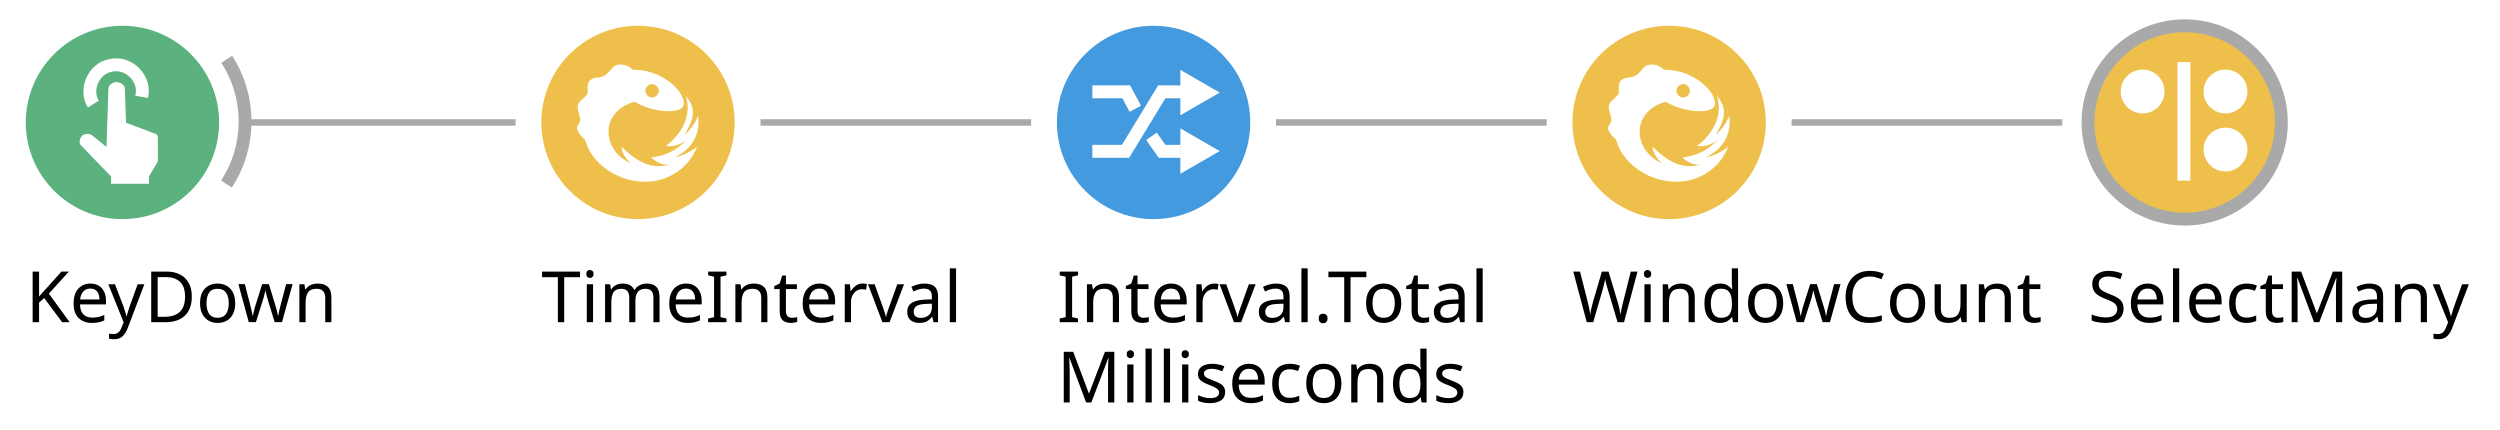
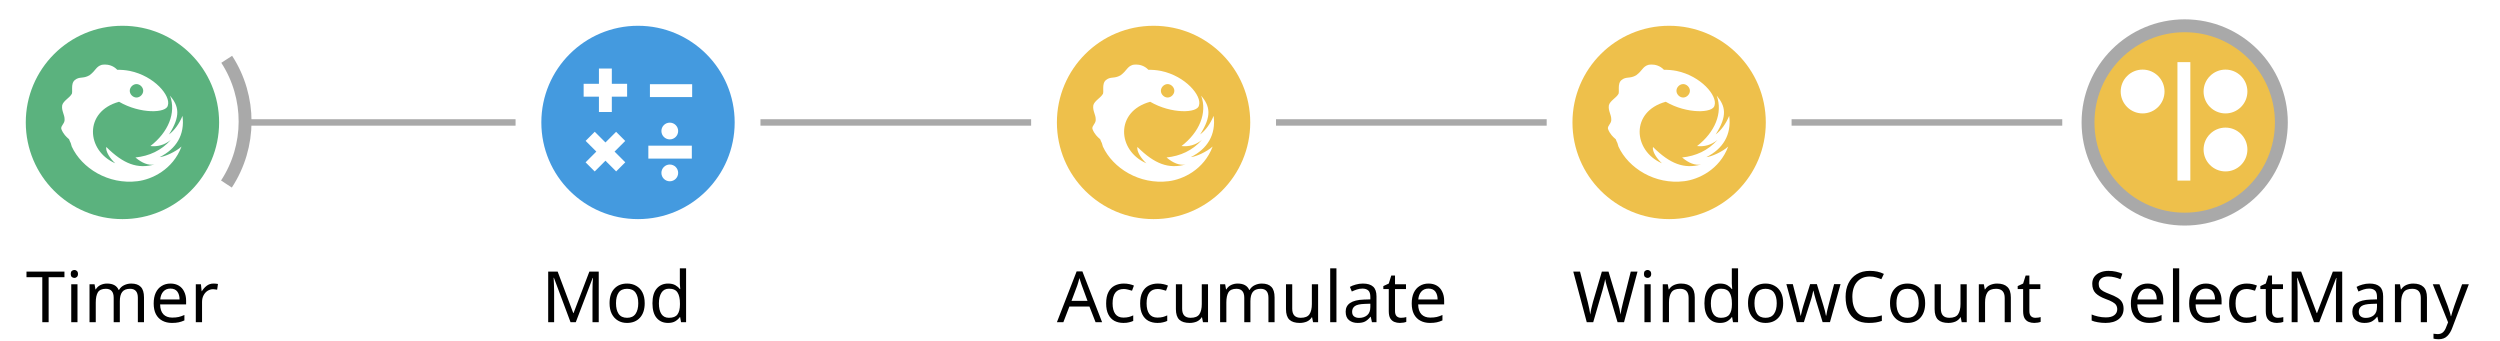
- <svg xmlns="http://www.w3.org/2000/svg" width="387.926" height="66.65" id="SvgGdi_output">
+ <svg xmlns="http://www.w3.org/2000/svg" width="387.926" height="52.825" id="SvgGdi_output">
  <style>text { fill: #000; } @media (prefers-color-scheme: dark) { text { fill: #eee; } }</style>
  <rect id="background" height="100.00%" style="fill:none;" width="100.00%" y="0.00" x="0.00" />
  <g style="shape-rendering:auto;" id="root_group">
    <line y1="19.00" style="stroke:rgb(169,169,169);fill:none;stroke-linecap:butt;stroke-miterlimit:9;opacity:1;stroke-width:1;stroke-linejoin:miter;" id="2" x2="320.00" y2="19.00" x1="278.00" />
    <line y1="19.00" style="stroke:rgb(169,169,169);fill:none;stroke-linecap:butt;stroke-miterlimit:9;opacity:1;stroke-width:1;stroke-linejoin:miter;" id="3" x2="240.00" y2="19.00" x1="198.00" />
    <line y1="19.00" style="stroke:rgb(169,169,169);fill:none;stroke-linecap:butt;stroke-miterlimit:9;opacity:1;stroke-width:1;stroke-linejoin:miter;" id="4" x2="160.00" y2="19.00" x1="118.00" />
    <line y1="19.00" style="stroke:rgb(169,169,169);fill:none;stroke-linecap:butt;stroke-miterlimit:9;opacity:1;stroke-width:1;stroke-linejoin:miter;" id="5" x2="80.00" y2="19.00" x1="38.00" />
    <ellipse id="38" cy="15.00" cx="15.00" transform="matrix(1.00 0.00 0.00 1.00 324.00 4.00 ) " rx="15.00" ry="15.00" style="stroke:none;opacity:1;fill:rgb(238,192,75);" />
    <ellipse id="41" cy="15.00" cx="15.00" transform="matrix(1.00 0.00 0.00 1.00 324.00 4.00 ) " rx="15.00" ry="15.00" style="stroke:rgb(169,169,169);fill:none;stroke-linecap:butt;stroke-miterlimit:9;opacity:1;stroke-width:2;stroke-linejoin:miter;" />
    <path style="stroke:rgb(255,255,255);fill:none;stroke-linecap:butt;stroke-miterlimit:9;opacity:1;stroke-width:2;stroke-linejoin:miter;" transform="matrix(1.00 0.00 0.00 1.00 324.00 4.00 ) " id="48" d="M 14.876 5.641 14.876 24.023 " />
    <ellipse id="49" cy="10.20" cx="8.47" transform="matrix(1.00 0.00 0.00 1.00 324.00 4.00 ) " rx="3.40" ry="3.40" style="stroke:none;opacity:1;fill:rgb(255,255,255);" />
    <ellipse id="50" cy="10.20" cx="21.33" transform="matrix(1.00 0.00 0.00 1.00 324.00 4.00 ) " rx="3.40" ry="3.40" style="stroke:none;opacity:1;fill:rgb(255,255,255);" />
    <ellipse id="51" cy="19.20" cx="21.33" transform="matrix(1.00 0.00 0.00 1.00 324.00 4.00 ) " rx="3.40" ry="3.40" style="stroke:none;opacity:1;fill:rgb(255,255,255);" />
    <text id="52" transform="matrix(1.00 0.00 0.00 1.00 0.00 0.00 ) " x="324.00px" y="39.00px" style="stroke:none;clip-path:url(#54_text_clipper);font-family:Microsoft Sans Serif;font-size:8.25pt;opacity:1;">
      <tspan dy="8.25pt" id="56">SelectMany</tspan>
    </text>
    <ellipse id="58" cy="15.00" cx="15.00" transform="matrix(1.00 0.00 0.00 1.00 244.00 4.00 ) " rx="15.00" ry="15.00" style="stroke:none;opacity:1;fill:rgb(238,192,75);" />
    <path d="M 12.246 6.014 12.246 6.02 C 12.058 6.02 11.895 6.04 11.767 6.066 10.869 6.353 10.896 6.934 9.877 7.686 8.863 8.264 8.353 7.82 7.615 8.42 6.878 9.016 7.393 10.383 7.084 10.648 6.777 11.18 5.826 11.655 5.652 12.326 5.509 13.185 6.042 13.797 6.021 14.533 6.083 15.146 5.411 15.495 5.508 15.992 5.797 16.804 6.354 17.292 6.617 17.518 6.663 17.55 6.7 17.599 6.715 17.602 6.791 17.792 6.859 17.986 6.955 18.166 6.95 18.14 6.949 18.114 6.943 18.088 6.998 18.305 7.055 18.524 7.133 18.738 8.683 22.099 12.814 24.686 17.342 24.117 19.541 23.848 22.824 22.332 24.166 18.738 23.22 19.587 21.532 20.324 20.777 20.381 23.33 19.105 24.707 16.937 24.32 13.975 23.792 15.233 23.093 16.201 22.221 16.865 24.075 13.976 23.757 12.481 22.385 10.84 23.366 13.539 22.097 16.534 19.332 18.664 20.452 18.785 21.517 18.516 22.502 17.713 21.013 19.374 19.15 20.208 17.014 20.436 18.034 21.303 19.018 21.695 19.959 21.527 17.345 22.249 15.155 21.454 12.49 18.801 12.351 19.515 13.105 20.628 13.883 21.338 9.373 19.383 8.976 13.296 14.469 11.793 14.472 11.793 14.475 11.794 14.478 11.793 17.75 13.707 21.865 13.581 22.051 12.344 22.509 10.861 19.965 7.805 16.162 7.008 15.462 6.871 14.792 6.817 14.154 6.836 14.167 6.836 14.179 6.836 14.191 6.826 13.584 6.177 12.81 6.012 12.246 6.014 z M 17.178 9.047 C 17.724 9.047 18.223 9.544 18.223 10.09 18.223 10.636 17.724 11.133 17.178 11.133 16.632 11.133 16.135 10.636 16.135 10.09 16.135 9.544 16.632 9.047 17.178 9.047 z " style="stroke:none;fill-rule:evenodd;opacity:1;fill:rgb(255,255,255);" transform="matrix(1.00 0.00 0.00 1.00 244.00 4.00 ) " id="61" />
    <text id="62" transform="matrix(1.00 0.00 0.00 1.00 0.00 0.00 ) " x="244.00px" y="39.00px" style="stroke:none;clip-path:url(#64_text_clipper);font-family:Microsoft Sans Serif;font-size:8.25pt;opacity:1;">
      <tspan dy="8.25pt" id="66">WindowCount</tspan>
    </text>
-     <ellipse id="70" cy="15.00" cx="15.00" transform="matrix(1.00 0.00 0.00 1.00 164.00 4.00 ) " rx="15.00" ry="15.00" style="stroke:none;opacity:1;fill:rgb(68,154,223);" />
-     <path style="stroke:none;fill-rule:evenodd;opacity:1;fill:rgb(255,255,255);" transform="matrix(1.00 0.00 0.00 1.00 164.00 4.00 ) " id="75" d="M 19.156 13.888 19.156 10.365 19.156 6.841 25.259 10.365 22.207 12.126 z " />
-     <path style="stroke:none;fill-rule:evenodd;opacity:1;fill:rgb(255,255,255);" transform="matrix(1.00 0.00 0.00 1.00 164.00 4.00 ) " id="76" d="M 19.156 22.97 19.156 19.447 19.156 15.923 25.259 19.447 22.207 21.208 z " />
-     <path style="stroke:rgb(255,255,255);fill:none;stroke-linecap:butt;stroke-miterlimit:9;opacity:1;stroke-width:2;stroke-linejoin:miter;" transform="matrix(1.00 0.00 0.00 1.00 164.00 4.00 ) " id="77" d="M 5.5 19.484 10.649 19.484 16.274 10.248 19.373 10.248 M 14.677 17.148 16.309 19.483 19.22 19.483 M 5.5 10.244 10.759 10.244 12.165 12.871 " />
-     <text id="78" transform="matrix(1.00 0.00 0.00 1.00 0.00 0.00 ) " x="164.00px" y="39.00px" style="stroke:none;clip-path:url(#80_text_clipper);font-family:Microsoft Sans Serif;font-size:8.25pt;opacity:1;">
-       <tspan dy="8.25pt" id="82">Interval.Total</tspan>
+     <ellipse id="68" cy="15.00" cx="15.00" transform="matrix(1.00 0.00 0.00 1.00 164.00 4.00 ) " rx="15.00" ry="15.00" style="stroke:none;opacity:1;fill:rgb(238,192,75);" />
+     <path d="M 12.246 6.014 12.246 6.02 C 12.058 6.02 11.895 6.04 11.767 6.066 10.869 6.353 10.896 6.934 9.877 7.686 8.863 8.264 8.353 7.82 7.615 8.42 6.878 9.016 7.393 10.383 7.084 10.648 6.777 11.18 5.826 11.655 5.652 12.326 5.509 13.185 6.042 13.797 6.021 14.533 6.083 15.146 5.411 15.495 5.508 15.992 5.797 16.804 6.354 17.292 6.617 17.518 6.663 17.55 6.7 17.599 6.715 17.602 6.791 17.792 6.859 17.986 6.955 18.166 6.95 18.14 6.949 18.114 6.943 18.088 6.998 18.305 7.055 18.524 7.133 18.738 8.683 22.099 12.814 24.686 17.342 24.117 19.541 23.848 22.824 22.332 24.166 18.738 23.22 19.587 21.532 20.324 20.777 20.381 23.33 19.105 24.707 16.937 24.32 13.975 23.792 15.233 23.093 16.201 22.221 16.865 24.075 13.976 23.757 12.481 22.385 10.84 23.366 13.539 22.097 16.534 19.332 18.664 20.452 18.785 21.517 18.516 22.502 17.713 21.013 19.374 19.15 20.208 17.014 20.436 18.034 21.303 19.018 21.695 19.959 21.527 17.345 22.249 15.155 21.454 12.49 18.801 12.351 19.515 13.105 20.628 13.883 21.338 9.373 19.383 8.976 13.296 14.469 11.793 14.472 11.793 14.475 11.794 14.478 11.793 17.75 13.707 21.865 13.581 22.051 12.344 22.509 10.861 19.965 7.805 16.162 7.008 15.462 6.871 14.792 6.817 14.154 6.836 14.167 6.836 14.179 6.836 14.191 6.826 13.584 6.177 12.81 6.012 12.246 6.014 z M 17.178 9.047 C 17.724 9.047 18.223 9.544 18.223 10.09 18.223 10.636 17.724 11.133 17.178 11.133 16.632 11.133 16.135 10.636 16.135 10.09 16.135 9.544 16.632 9.047 17.178 9.047 z " style="stroke:none;fill-rule:evenodd;opacity:1;fill:rgb(255,255,255);" transform="matrix(1.00 0.00 0.00 1.00 164.00 4.00 ) " id="69" />
+     <text id="70" transform="matrix(1.00 0.00 0.00 1.00 0.00 0.00 ) " x="164.00px" y="39.00px" style="stroke:none;clip-path:url(#72_text_clipper);font-family:Microsoft Sans Serif;font-size:8.25pt;opacity:1;">
+       <tspan dy="8.25pt" id="74">Accumulate</tspan>
    </text>
-     <text id="84" transform="matrix(1.00 0.00 0.00 1.00 0.00 0.00 ) " x="164.00px" y="51.45px" style="stroke:none;clip-path:url(#86_text_clipper);font-family:Microsoft Sans Serif;font-size:8.25pt;opacity:1;">
-       <tspan dy="8.25pt" id="88">Milliseconds</tspan>
+     <ellipse id="78" cy="15.00" cx="15.00" transform="matrix(1.00 0.00 0.00 1.00 84.00 4.00 ) " rx="15.00" ry="15.00" style="stroke:none;opacity:1;fill:rgb(68,154,223);" />
+     <path style="stroke:rgb(255,255,255);fill:none;stroke-linecap:butt;stroke-miterlimit:9;opacity:1;stroke-width:2;stroke-linejoin:miter;" transform="matrix(1.00 0.00 0.00 1.00 84.00 4.00 ) " id="83" d="M 16.849 10.062 23.403 10.062 M 16.604 19.608 23.351 19.608 M 12.307 17.162 7.572 21.897 M 7.577 17.152 12.317 21.892 M 6.564 10.005 13.309 10.005 M 9.937 6.629 9.937 13.381 " />
+     <ellipse id="84" cy="16.33" cx="19.93" transform="matrix(1.00 0.00 0.00 1.00 84.00 4.00 ) " rx="1.30" ry="1.30" style="stroke:none;opacity:1;fill:rgb(255,255,255);" />
+     <ellipse id="85" cy="22.83" cx="19.93" transform="matrix(1.00 0.00 0.00 1.00 84.00 4.00 ) " rx="1.30" ry="1.30" style="stroke:none;opacity:1;fill:rgb(255,255,255);" />
+     <text id="86" transform="matrix(1.00 0.00 0.00 1.00 0.00 0.00 ) " x="84.00px" y="39.00px" style="stroke:none;clip-path:url(#88_text_clipper);font-family:Microsoft Sans Serif;font-size:8.25pt;opacity:1;">
+       <tspan dy="8.25pt" id="90">Mod</tspan>
    </text>
-     <ellipse id="90" cy="15.00" cx="15.00" transform="matrix(1.00 0.00 0.00 1.00 84.00 4.00 ) " rx="15.00" ry="15.00" style="stroke:none;opacity:1;fill:rgb(238,192,75);" />
-     <path d="M 12.246 6.014 12.246 6.02 C 12.058 6.02 11.895 6.04 11.767 6.066 10.869 6.353 10.896 6.934 9.877 7.686 8.863 8.264 8.353 7.82 7.615 8.42 6.878 9.016 7.393 10.383 7.084 10.648 6.777 11.18 5.826 11.655 5.652 12.326 5.509 13.185 6.042 13.797 6.021 14.533 6.083 15.146 5.411 15.495 5.508 15.992 5.797 16.804 6.354 17.292 6.617 17.518 6.663 17.55 6.7 17.599 6.715 17.602 6.791 17.792 6.859 17.986 6.955 18.166 6.95 18.14 6.949 18.114 6.943 18.088 6.998 18.305 7.055 18.524 7.133 18.738 8.683 22.099 12.814 24.686 17.342 24.117 19.541 23.848 22.824 22.332 24.166 18.738 23.22 19.587 21.532 20.324 20.777 20.381 23.33 19.105 24.707 16.937 24.32 13.975 23.792 15.233 23.093 16.201 22.221 16.865 24.075 13.976 23.757 12.481 22.385 10.84 23.366 13.539 22.097 16.534 19.332 18.664 20.452 18.785 21.517 18.516 22.502 17.713 21.013 19.374 19.15 20.208 17.014 20.436 18.034 21.303 19.018 21.695 19.959 21.527 17.345 22.249 15.155 21.454 12.49 18.801 12.351 19.515 13.105 20.628 13.883 21.338 9.373 19.383 8.976 13.296 14.469 11.793 14.472 11.793 14.475 11.794 14.478 11.793 17.75 13.707 21.865 13.581 22.051 12.344 22.509 10.861 19.965 7.805 16.162 7.008 15.462 6.871 14.792 6.817 14.154 6.836 14.167 6.836 14.179 6.836 14.191 6.826 13.584 6.177 12.81 6.012 12.246 6.014 z M 17.178 9.047 C 17.724 9.047 18.223 9.544 18.223 10.09 18.223 10.636 17.724 11.133 17.178 11.133 16.632 11.133 16.135 10.636 16.135 10.09 16.135 9.544 16.632 9.047 17.178 9.047 z " style="stroke:none;fill-rule:evenodd;opacity:1;fill:rgb(255,255,255);" transform="matrix(1.00 0.00 0.00 1.00 84.00 4.00 ) " id="91" />
-     <text id="92" transform="matrix(1.00 0.00 0.00 1.00 0.00 0.00 ) " x="84.00px" y="39.00px" style="stroke:none;clip-path:url(#94_text_clipper);font-family:Microsoft Sans Serif;font-size:8.25pt;opacity:1;">
-       <tspan dy="8.25pt" id="96">TimeInterval</tspan>
-     </text>
-     <path style="stroke:rgb(169,169,169);fill:none;stroke-linecap:butt;stroke-miterlimit:9;opacity:1;stroke-width:2;stroke-linejoin:miter;" transform="matrix(1.00 0.00 0.00 1.00 4.00 4.00 ) " id="101" d="M 31.179 5.2 C 34.998 11.092 34.981 18.682 31.136 24.557 " />
-     <ellipse id="102" cy="15.00" cx="15.00" transform="matrix(1.00 0.00 0.00 1.00 4.00 4.00 ) " rx="15.00" ry="15.00" style="stroke:none;opacity:1;fill:rgb(91,178,126);" />
-     <path style="stroke:none;fill-rule:evenodd;opacity:1;fill:rgb(255,255,255);" transform="matrix(1.00 0.00 0.00 1.00 4.00 4.00 ) " id="106" d="M 8.54 18.526 C 8.155 18.14 8.427 17.373 8.751 17.049 9.069 16.731 9.886 16.655 10.34 17.036 L 12.53 18.805 12.821 9.664 C 12.821 9.306 13.425 8.74 14.053 8.74 14.799 8.74 15.368 9.316 15.368 9.695 L 15.559 15.043 20.064 16.746 C 20.25 16.81 20.495 16.995 20.495 17.222 L 20.498 21.05 19.113 23.38 19.113 24.518 13.232 24.518 13.232 23.38 z " />
-     <path style="stroke:rgb(255,255,255);fill:none;stroke-linecap:butt;stroke-miterlimit:9;opacity:1;stroke-width:2;stroke-linejoin:miter;" transform="matrix(1.00 0.00 0.00 1.00 4.00 4.00 ) " id="107" d="M 10.482 12.156 C 9.064 9.888 10.573 6.569 13.215 6.147 15.816 5.523 18.483 8.01 18.043 10.649 L 17.977 11.026 " />
-     <text id="108" transform="matrix(1.00 0.00 0.00 1.00 0.00 0.00 ) " x="4.00px" y="39.00px" style="stroke:none;clip-path:url(#110_text_clipper);font-family:Microsoft Sans Serif;font-size:8.25pt;opacity:1;">
-       <tspan dy="8.25pt" id="112">KeyDown</tspan>
+     <path style="stroke:rgb(169,169,169);fill:none;stroke-linecap:butt;stroke-miterlimit:9;opacity:1;stroke-width:2;stroke-linejoin:miter;" transform="matrix(1.00 0.00 0.00 1.00 4.00 4.00 ) " id="95" d="M 31.179 5.2 C 34.998 11.092 34.981 18.682 31.136 24.557 " />
+     <ellipse id="96" cy="15.00" cx="15.00" transform="matrix(1.00 0.00 0.00 1.00 4.00 4.00 ) " rx="15.00" ry="15.00" style="stroke:none;opacity:1;fill:rgb(91,178,126);" />
+     <path d="M 12.246 6.014 12.246 6.02 C 12.058 6.02 11.895 6.04 11.767 6.066 10.869 6.353 10.896 6.934 9.877 7.686 8.863 8.264 8.353 7.82 7.615 8.42 6.878 9.016 7.393 10.383 7.084 10.648 6.777 11.18 5.826 11.655 5.652 12.326 5.509 13.185 6.042 13.797 6.021 14.533 6.083 15.146 5.411 15.495 5.508 15.992 5.797 16.804 6.354 17.292 6.617 17.518 6.663 17.55 6.7 17.599 6.715 17.602 6.791 17.792 6.859 17.986 6.955 18.166 6.95 18.14 6.949 18.114 6.943 18.088 6.998 18.305 7.055 18.524 7.133 18.738 8.683 22.099 12.814 24.686 17.342 24.117 19.541 23.848 22.824 22.332 24.166 18.738 23.22 19.587 21.532 20.324 20.777 20.381 23.33 19.105 24.707 16.937 24.32 13.975 23.792 15.233 23.093 16.201 22.221 16.865 24.075 13.976 23.757 12.481 22.385 10.84 23.366 13.539 22.097 16.534 19.332 18.664 20.452 18.785 21.517 18.516 22.502 17.713 21.013 19.374 19.15 20.208 17.014 20.436 18.034 21.303 19.018 21.695 19.959 21.527 17.345 22.249 15.155 21.454 12.49 18.801 12.351 19.515 13.105 20.628 13.883 21.338 9.373 19.383 8.976 13.296 14.469 11.793 14.472 11.793 14.475 11.794 14.478 11.793 17.75 13.707 21.865 13.581 22.051 12.344 22.509 10.861 19.965 7.805 16.162 7.008 15.462 6.871 14.792 6.817 14.154 6.836 14.167 6.836 14.179 6.836 14.191 6.826 13.584 6.177 12.81 6.012 12.246 6.014 z M 17.178 9.047 C 17.724 9.047 18.223 9.544 18.223 10.09 18.223 10.636 17.724 11.133 17.178 11.133 16.632 11.133 16.135 10.636 16.135 10.09 16.135 9.544 16.632 9.047 17.178 9.047 z " style="stroke:none;fill-rule:evenodd;opacity:1;fill:rgb(255,255,255);" transform="matrix(1.00 0.00 0.00 1.00 4.00 4.00 ) " id="97" />
+     <text id="98" transform="matrix(1.00 0.00 0.00 1.00 0.00 0.00 ) " x="4.00px" y="39.00px" style="stroke:none;clip-path:url(#100_text_clipper);font-family:Microsoft Sans Serif;font-size:8.25pt;opacity:1;">
+       <tspan dy="8.25pt" id="102">Timer</tspan>
    </text>
  </g>
  <defs id="clips_hatches_and_gradients">
    <clipPath id="54_text_clipper">
      <rect x="324.00" y="39.00" width="62.93" height="13.83" id="55" />
    </clipPath>
    <clipPath id="64_text_clipper">
      <rect x="244.00" y="39.00" width="74.25" height="13.83" id="65" />
    </clipPath>
-     <clipPath id="80_text_clipper">
-       <rect x="164.00" y="39.00" width="69.29" height="27.65" id="81" />
+     <clipPath id="72_text_clipper">
+       <rect x="164.00" y="39.00" width="62.93" height="13.83" id="73" />
    </clipPath>
-     <clipPath id="86_text_clipper">
-       <rect x="164.00" y="51.45" width="69.29" height="27.65" id="87" />
+     <clipPath id="88_text_clipper">
+       <rect x="84.00" y="39.00" width="25.70" height="13.83" id="89" />
    </clipPath>
-     <clipPath id="94_text_clipper">
-       <rect x="84.00" y="39.00" width="66.13" height="13.83" id="95" />
-     </clipPath>
-     <clipPath id="110_text_clipper">
-       <rect x="4.00" y="39.00" width="52.15" height="13.83" id="111" />
+     <clipPath id="100_text_clipper">
+       <rect x="4.00" y="39.00" width="32.68" height="13.83" id="101" />
    </clipPath>
  </defs>
</svg>
